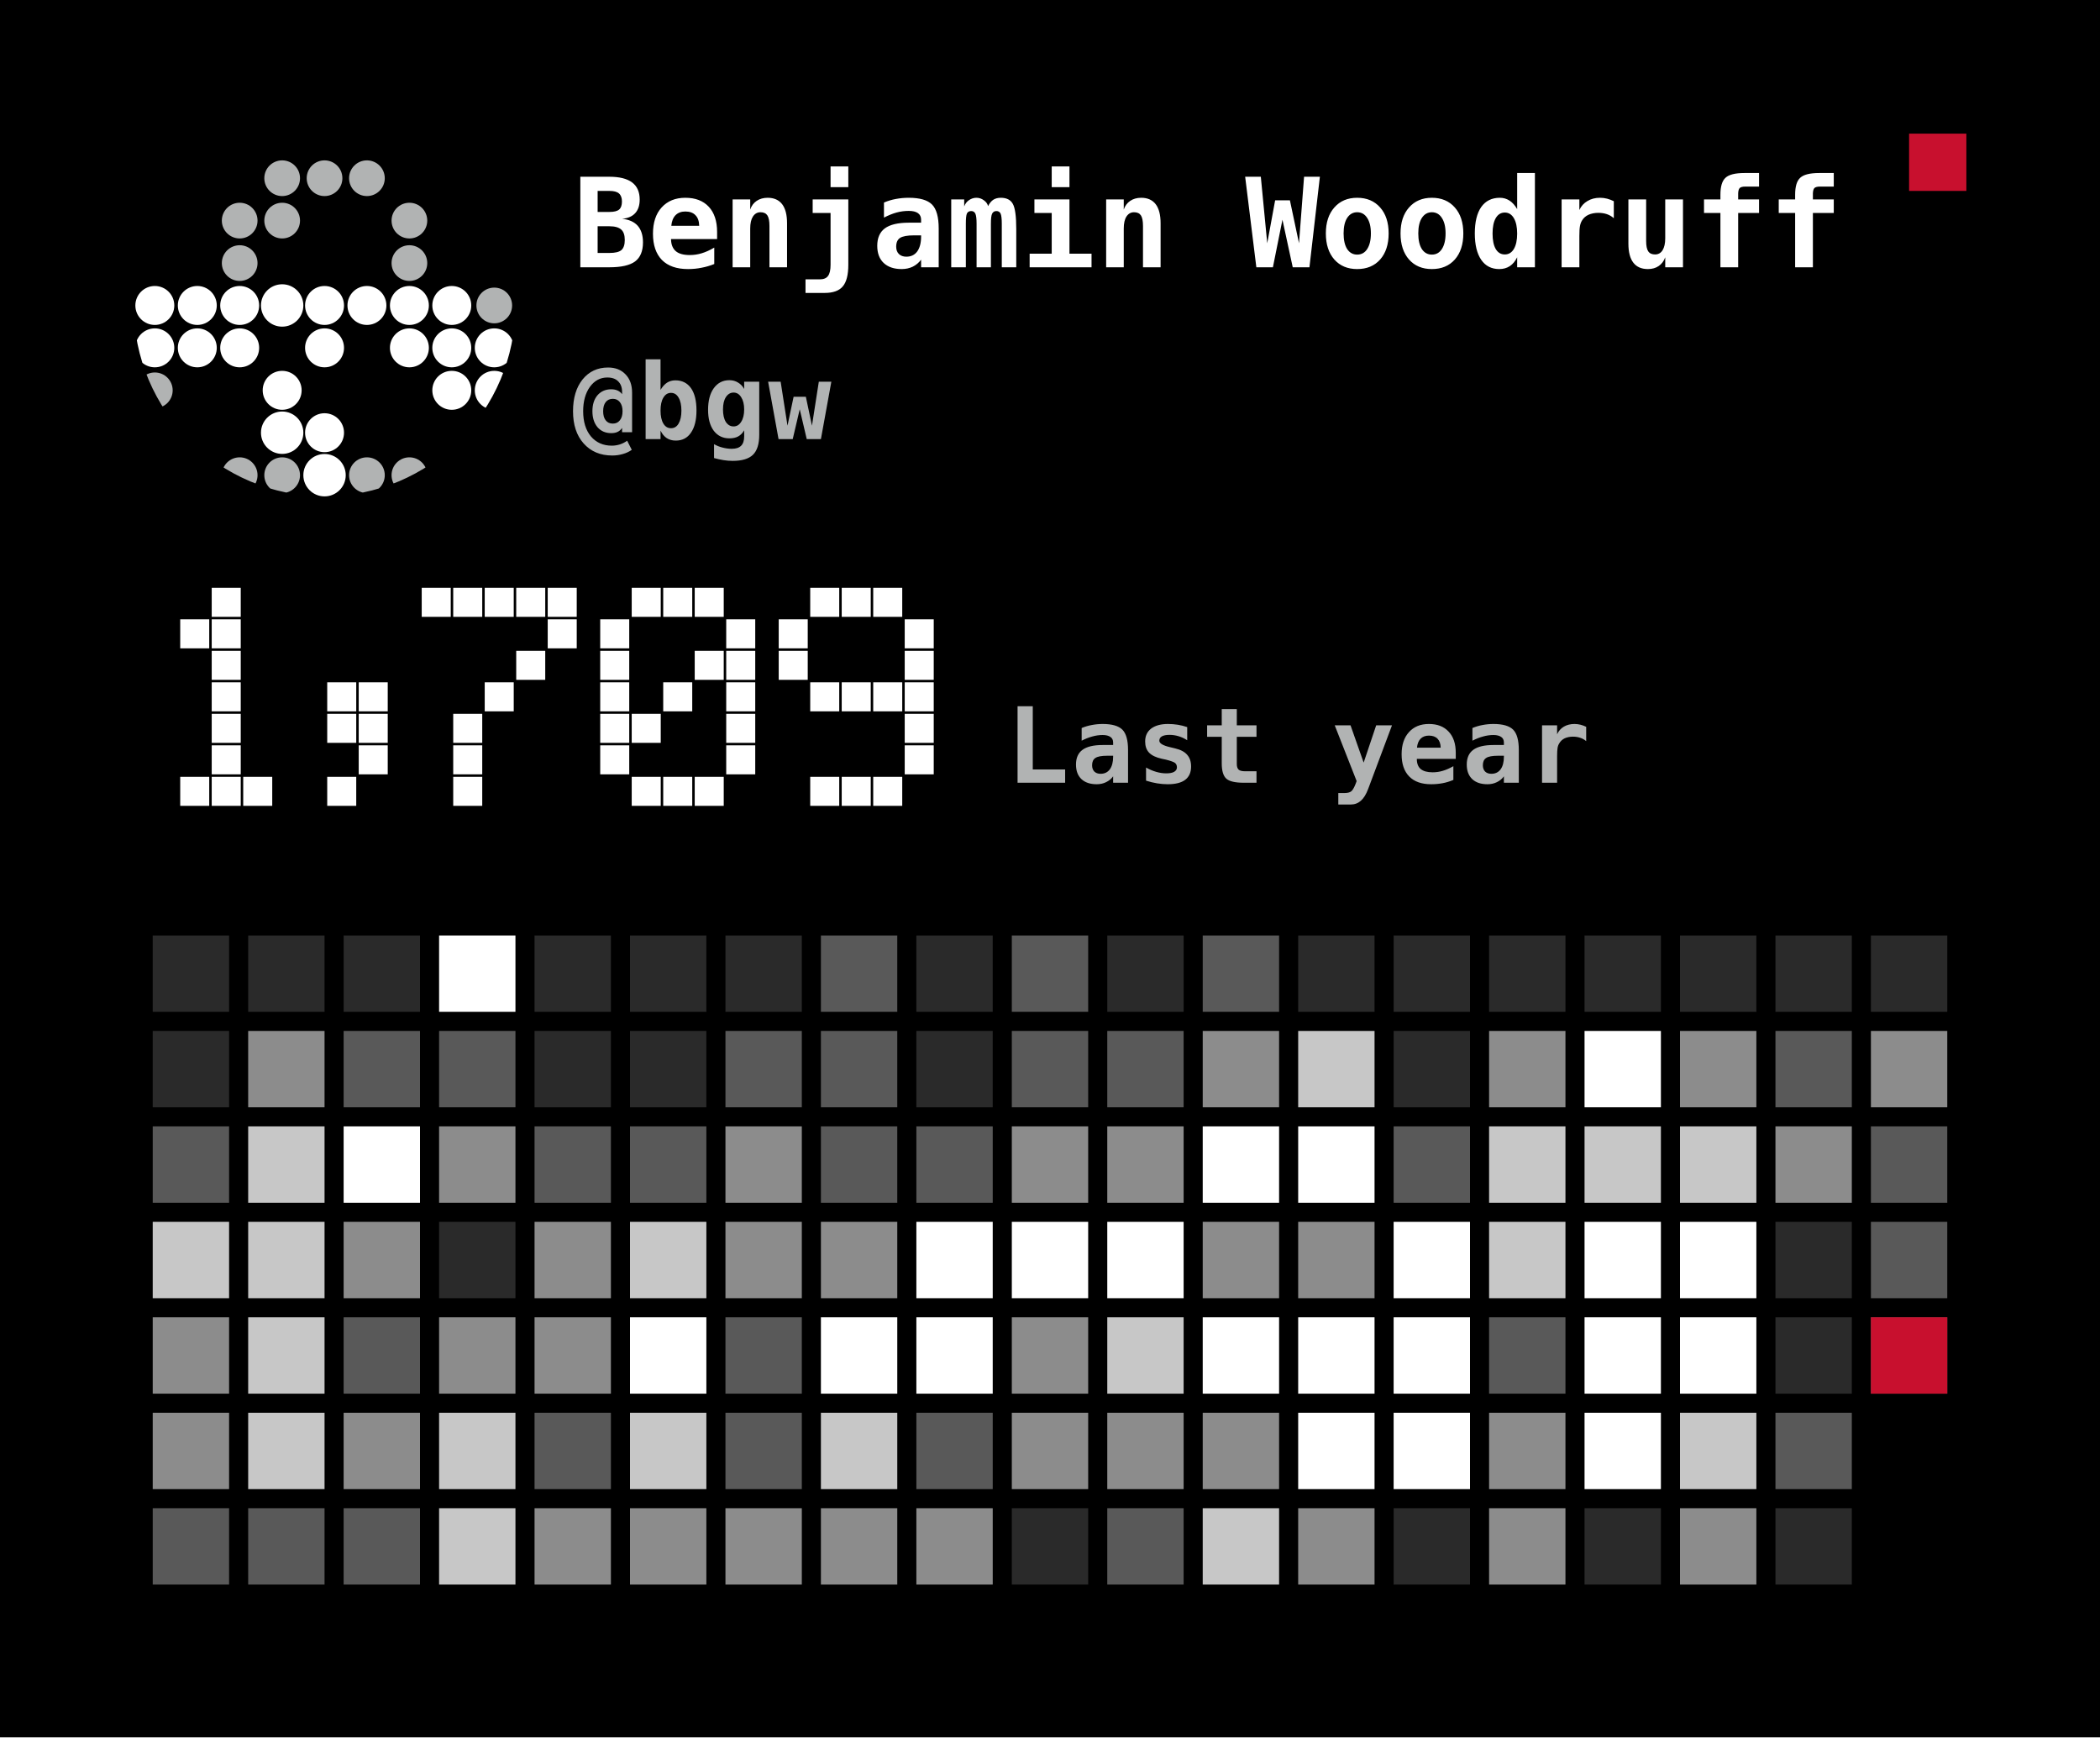
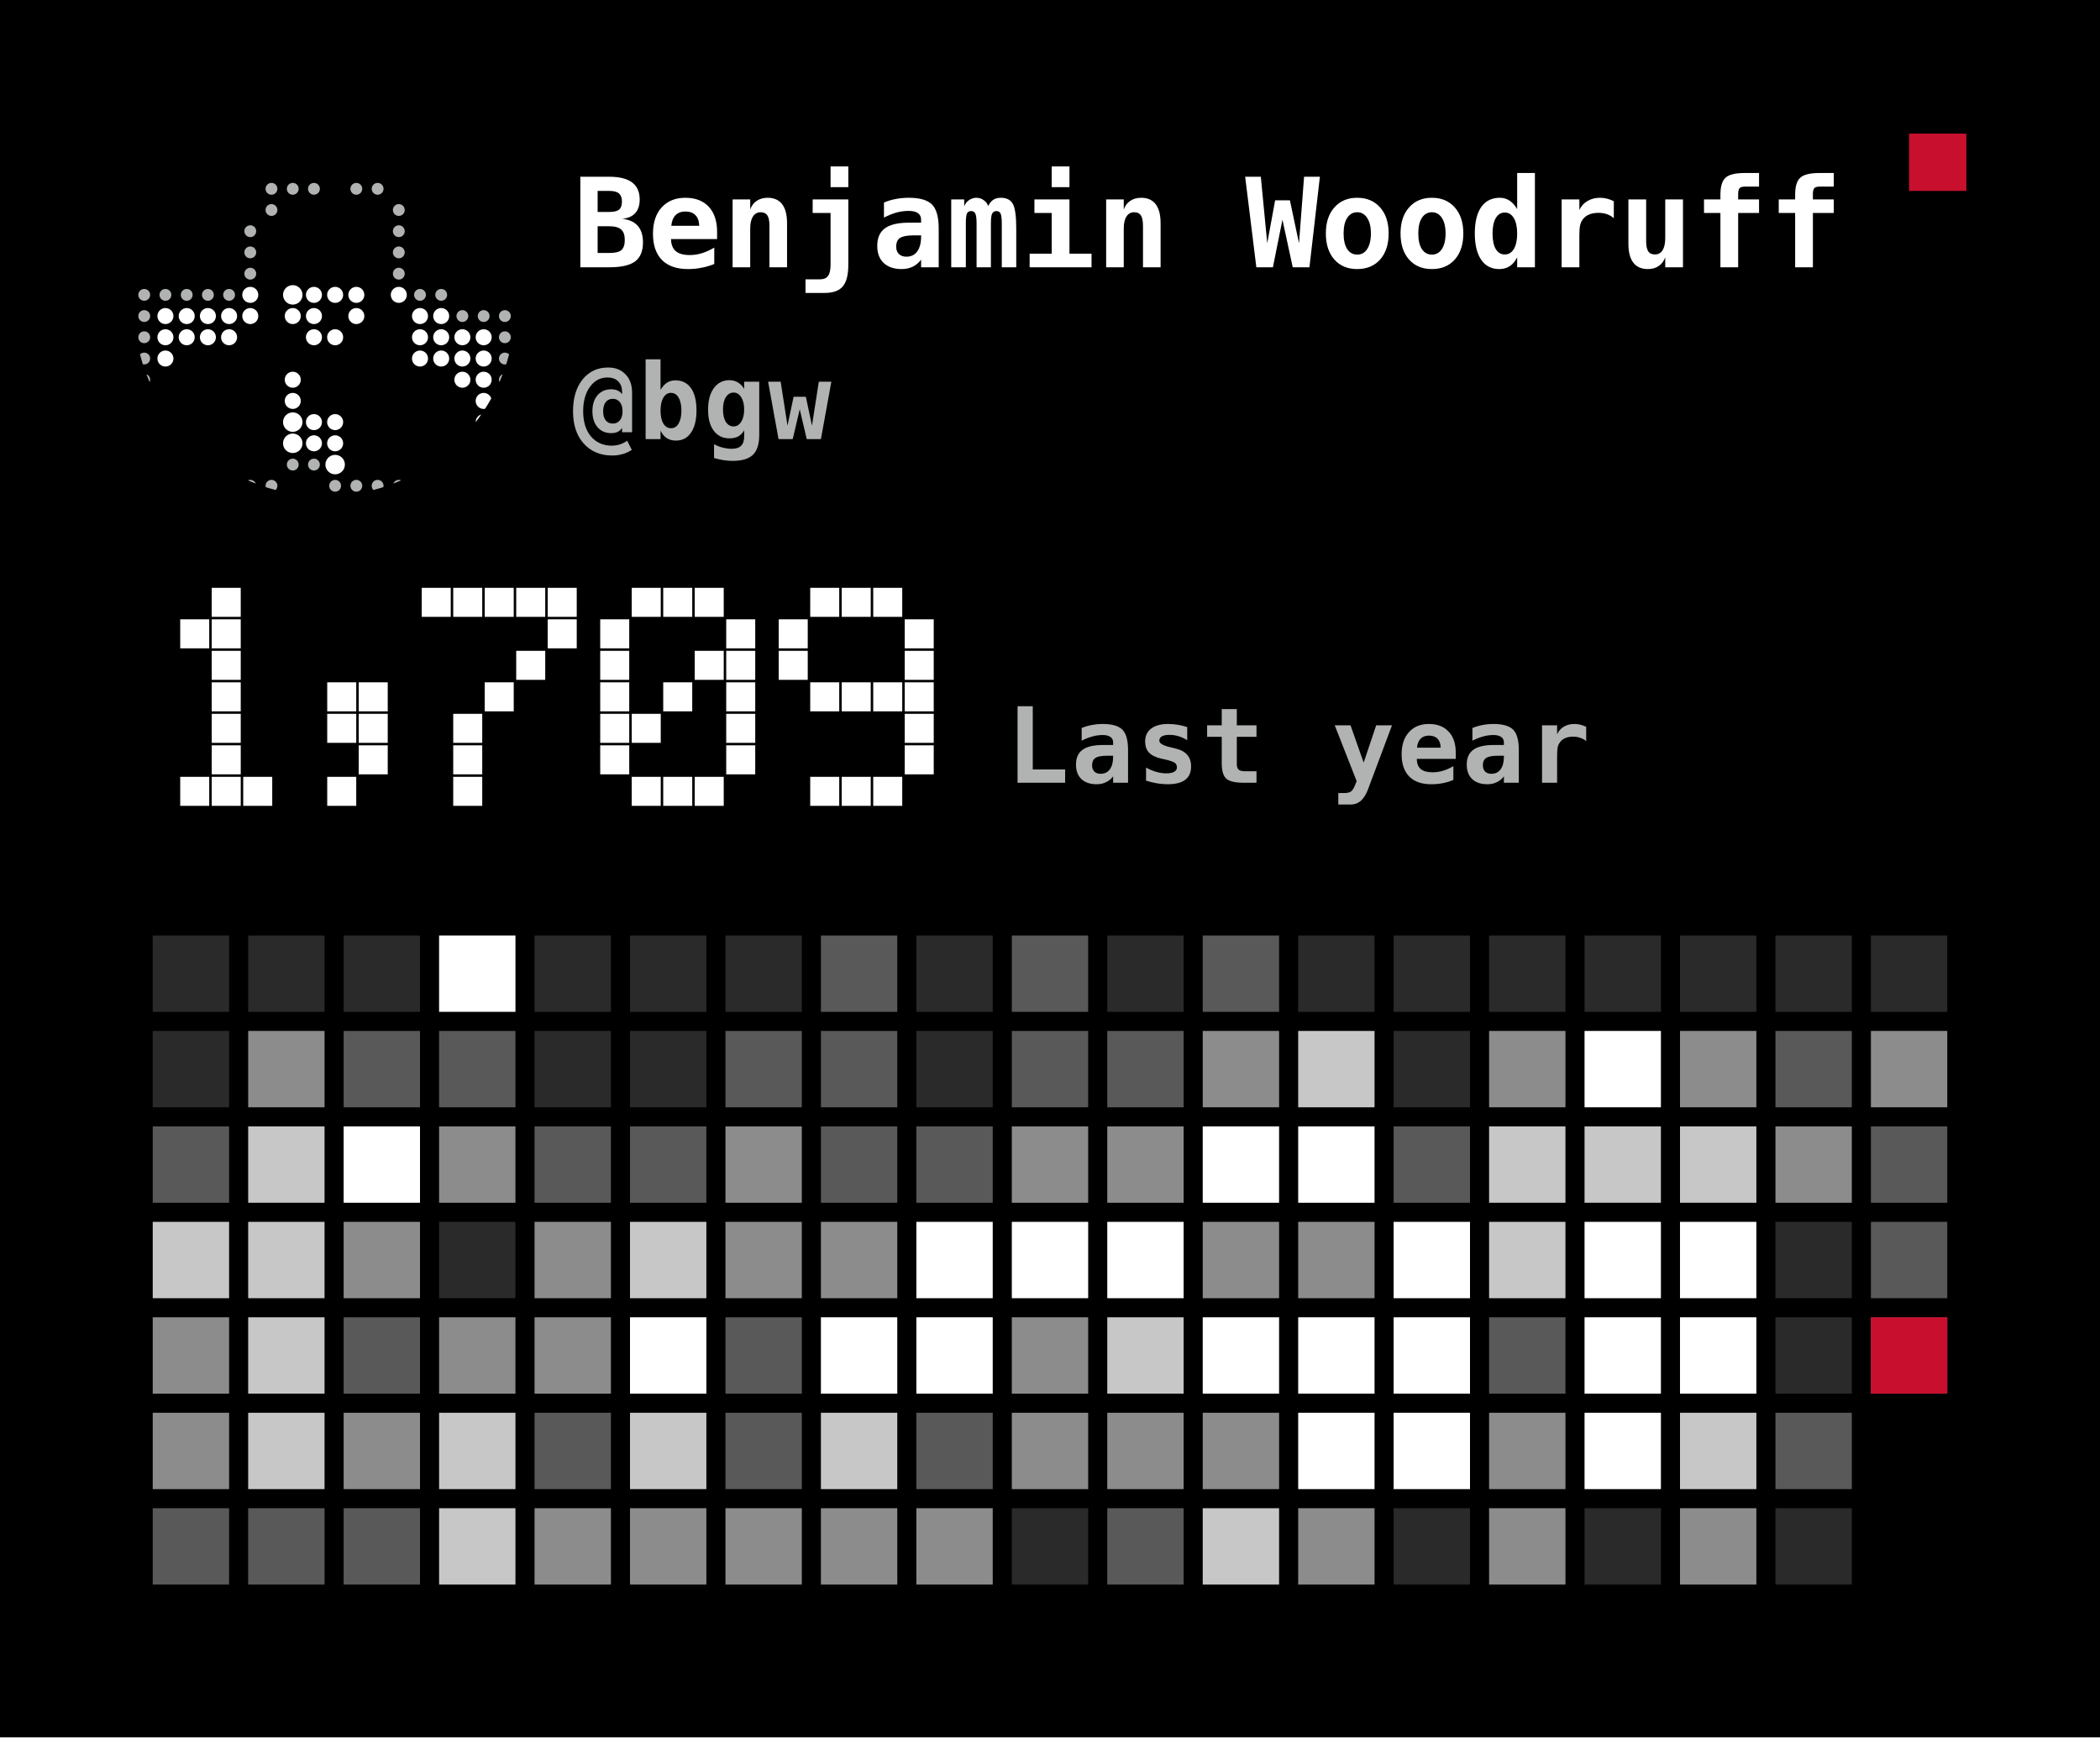
<svg xmlns="http://www.w3.org/2000/svg" width="220" height="182" viewBox="0 0 220 182" role="img">
  <rect width="220" height="182" fill="#000000" />
  <rect x="14" y="14" width="0" height="0" fill="#C8102E" />
  <clipPath id="pfp">
    <circle cx="34.00" cy="32.00" r="20.00" />
  </clipPath>
  <g clip-path="url(#pfp)">
-     <circle cx="29.56" cy="18.67" r="1.87" fill="#B1B3B3" />
-     <circle cx="34.00" cy="18.67" r="1.87" fill="#B1B3B3" />
-     <circle cx="38.44" cy="18.67" r="1.87" fill="#B1B3B3" />
-     <circle cx="29.56" cy="23.11" r="1.87" fill="#B1B3B3" />
-     <circle cx="42.89" cy="23.11" r="1.87" fill="#B1B3B3" />
-     <circle cx="25.11" cy="23.11" r="1.87" fill="#B1B3B3" />
-     <circle cx="25.11" cy="27.56" r="1.87" fill="#B1B3B3" />
-     <circle cx="42.89" cy="27.56" r="1.87" fill="#B1B3B3" />
-     <circle cx="16.22" cy="32.00" r="2.04" fill="#FFFFFF" />
-     <circle cx="20.67" cy="32.00" r="2.04" fill="#FFFFFF" />
-     <circle cx="25.11" cy="32.00" r="2.04" fill="#FFFFFF" />
-     <circle cx="29.56" cy="32.00" r="2.22" fill="#FFFFFF" />
-     <circle cx="34.00" cy="32.00" r="2.04" fill="#FFFFFF" />
-     <circle cx="38.44" cy="32.00" r="2.04" fill="#FFFFFF" />
-     <circle cx="42.89" cy="32.00" r="2.04" fill="#FFFFFF" />
-     <circle cx="47.33" cy="32.00" r="2.04" fill="#FFFFFF" />
-     <circle cx="51.78" cy="32.00" r="1.87" fill="#B1B3B3" />
-     <circle cx="16.22" cy="36.44" r="2.04" fill="#FFFFFF" />
-     <circle cx="20.67" cy="36.44" r="2.04" fill="#FFFFFF" />
-     <circle cx="25.11" cy="36.44" r="2.04" fill="#FFFFFF" />
-     <circle cx="34.00" cy="36.44" r="2.04" fill="#FFFFFF" />
-     <circle cx="42.89" cy="36.44" r="2.04" fill="#FFFFFF" />
-     <circle cx="47.33" cy="36.44" r="2.04" fill="#FFFFFF" />
-     <circle cx="51.78" cy="36.44" r="2.04" fill="#FFFFFF" />
-     <circle cx="16.22" cy="40.89" r="1.87" fill="#B1B3B3" />
-     <circle cx="29.56" cy="40.89" r="2.04" fill="#FFFFFF" />
-     <circle cx="47.33" cy="40.89" r="2.04" fill="#FFFFFF" />
-     <circle cx="51.78" cy="40.89" r="2.04" fill="#FFFFFF" />
-     <circle cx="16.22" cy="45.33" r="1.87" fill="#B1B3B3" />
-     <circle cx="29.56" cy="45.33" r="2.22" fill="#FFFFFF" />
-     <circle cx="34.00" cy="45.33" r="2.04" fill="#FFFFFF" />
-     <circle cx="51.78" cy="45.33" r="2.04" fill="#FFFFFF" />
-     <circle cx="16.22" cy="49.78" r="1.87" fill="#B1B3B3" />
-     <circle cx="29.56" cy="49.78" r="1.87" fill="#B1B3B3" />
-     <circle cx="34.00" cy="49.78" r="2.22" fill="#FFFFFF" />
-     <circle cx="51.78" cy="49.78" r="2.04" fill="#FFFFFF" />
-     <circle cx="20.67" cy="49.78" r="1.87" fill="#B1B3B3" />
-     <circle cx="25.11" cy="49.78" r="1.87" fill="#B1B3B3" />
-     <circle cx="38.44" cy="49.78" r="1.87" fill="#B1B3B3" />
-     <circle cx="42.89" cy="49.78" r="1.87" fill="#B1B3B3" />
-     <circle cx="47.33" cy="49.78" r="1.87" fill="#B1B3B3" />
+     <circle cx="28.44" cy="19.78" r="0.62" fill="#B1B3B3" />
+     <circle cx="30.67" cy="19.78" r="0.62" fill="#B1B3B3" />
+     <circle cx="32.89" cy="19.78" r="0.62" fill="#B1B3B3" />
+     <circle cx="37.33" cy="19.78" r="0.62" fill="#B1B3B3" />
+     <circle cx="39.56" cy="19.78" r="0.62" fill="#B1B3B3" />
+     <circle cx="28.44" cy="22.00" r="0.62" fill="#B1B3B3" />
+     <circle cx="41.78" cy="22.00" r="0.62" fill="#B1B3B3" />
+     <circle cx="26.22" cy="24.22" r="0.62" fill="#B1B3B3" />
+     <circle cx="41.78" cy="24.22" r="0.62" fill="#B1B3B3" />
+     <circle cx="26.22" cy="26.44" r="0.62" fill="#B1B3B3" />
+     <circle cx="41.78" cy="26.44" r="0.62" fill="#B1B3B3" />
+     <circle cx="26.22" cy="28.67" r="0.62" fill="#B1B3B3" />
+     <circle cx="41.78" cy="28.67" r="0.62" fill="#B1B3B3" />
+     <circle cx="15.11" cy="30.89" r="0.62" fill="#B1B3B3" />
+     <circle cx="17.33" cy="30.89" r="0.62" fill="#B1B3B3" />
+     <circle cx="19.56" cy="30.89" r="0.62" fill="#B1B3B3" />
+     <circle cx="21.78" cy="30.89" r="0.62" fill="#B1B3B3" />
+     <circle cx="24.00" cy="30.89" r="0.62" fill="#B1B3B3" />
+     <circle cx="26.22" cy="30.89" r="0.84" fill="#FFFFFF" />
+     <circle cx="30.67" cy="30.89" r="1.02" fill="#FFFFFF" />
+     <circle cx="32.89" cy="30.89" r="0.84" fill="#FFFFFF" />
+     <circle cx="35.11" cy="30.89" r="0.84" fill="#FFFFFF" />
+     <circle cx="37.33" cy="30.89" r="0.84" fill="#FFFFFF" />
+     <circle cx="41.78" cy="30.89" r="0.84" fill="#FFFFFF" />
+     <circle cx="44.00" cy="30.89" r="0.62" fill="#B1B3B3" />
+     <circle cx="46.22" cy="30.89" r="0.62" fill="#B1B3B3" />
+     <circle cx="15.11" cy="33.11" r="0.62" fill="#B1B3B3" />
+     <circle cx="17.33" cy="33.11" r="0.84" fill="#FFFFFF" />
+     <circle cx="19.56" cy="33.11" r="0.84" fill="#FFFFFF" />
+     <circle cx="21.78" cy="33.11" r="0.84" fill="#FFFFFF" />
+     <circle cx="24.00" cy="33.11" r="0.84" fill="#FFFFFF" />
+     <circle cx="26.22" cy="33.11" r="0.84" fill="#FFFFFF" />
+     <circle cx="30.67" cy="33.11" r="0.84" fill="#FFFFFF" />
+     <circle cx="32.89" cy="33.11" r="0.84" fill="#FFFFFF" />
+     <circle cx="37.33" cy="33.11" r="0.84" fill="#FFFFFF" />
+     <circle cx="44.00" cy="33.11" r="0.84" fill="#FFFFFF" />
+     <circle cx="46.22" cy="33.11" r="0.84" fill="#FFFFFF" />
+     <circle cx="48.44" cy="33.11" r="0.62" fill="#B1B3B3" />
+     <circle cx="50.67" cy="33.11" r="0.62" fill="#B1B3B3" />
+     <circle cx="52.89" cy="33.11" r="0.62" fill="#B1B3B3" />
+     <circle cx="15.11" cy="35.33" r="0.62" fill="#B1B3B3" />
+     <circle cx="17.33" cy="35.33" r="0.84" fill="#FFFFFF" />
+     <circle cx="19.56" cy="35.33" r="0.84" fill="#FFFFFF" />
+     <circle cx="21.78" cy="35.33" r="0.84" fill="#FFFFFF" />
+     <circle cx="24.00" cy="35.33" r="0.84" fill="#FFFFFF" />
+     <circle cx="32.89" cy="35.33" r="0.84" fill="#FFFFFF" />
+     <circle cx="35.11" cy="35.33" r="0.84" fill="#FFFFFF" />
+     <circle cx="44.00" cy="35.33" r="0.84" fill="#FFFFFF" />
+     <circle cx="46.22" cy="35.33" r="0.84" fill="#FFFFFF" />
+     <circle cx="48.44" cy="35.33" r="0.84" fill="#FFFFFF" />
+     <circle cx="50.67" cy="35.33" r="0.84" fill="#FFFFFF" />
+     <circle cx="52.89" cy="35.33" r="0.62" fill="#B1B3B3" />
+     <circle cx="15.11" cy="37.56" r="0.62" fill="#B1B3B3" />
+     <circle cx="17.33" cy="37.56" r="0.84" fill="#FFFFFF" />
+     <circle cx="44.00" cy="37.56" r="0.84" fill="#FFFFFF" />
+     <circle cx="46.22" cy="37.56" r="0.84" fill="#FFFFFF" />
+     <circle cx="48.44" cy="37.56" r="0.84" fill="#FFFFFF" />
+     <circle cx="50.67" cy="37.56" r="0.84" fill="#FFFFFF" />
+     <circle cx="52.89" cy="37.56" r="0.62" fill="#B1B3B3" />
+     <circle cx="15.11" cy="39.78" r="0.62" fill="#B1B3B3" />
+     <circle cx="30.67" cy="39.78" r="0.84" fill="#FFFFFF" />
+     <circle cx="48.44" cy="39.78" r="0.84" fill="#FFFFFF" />
+     <circle cx="50.67" cy="39.78" r="0.84" fill="#FFFFFF" />
+     <circle cx="52.89" cy="39.78" r="0.62" fill="#B1B3B3" />
+     <circle cx="15.11" cy="42.00" r="0.62" fill="#B1B3B3" />
+     <circle cx="30.67" cy="42.00" r="0.84" fill="#FFFFFF" />
+     <circle cx="50.67" cy="42.00" r="0.84" fill="#FFFFFF" />
+     <circle cx="52.89" cy="42.00" r="0.62" fill="#B1B3B3" />
+     <circle cx="15.11" cy="44.22" r="0.62" fill="#B1B3B3" />
+     <circle cx="30.67" cy="44.22" r="1.02" fill="#FFFFFF" />
+     <circle cx="32.89" cy="44.22" r="0.84" fill="#FFFFFF" />
+     <circle cx="35.11" cy="44.22" r="0.84" fill="#FFFFFF" />
+     <circle cx="50.67" cy="44.22" r="0.84" fill="#FFFFFF" />
+     <circle cx="52.89" cy="44.22" r="0.62" fill="#B1B3B3" />
+     <circle cx="15.11" cy="46.44" r="0.62" fill="#B1B3B3" />
+     <circle cx="30.67" cy="46.44" r="1.02" fill="#FFFFFF" />
+     <circle cx="32.89" cy="46.44" r="0.84" fill="#FFFFFF" />
+     <circle cx="35.11" cy="46.44" r="0.84" fill="#FFFFFF" />
+     <circle cx="50.67" cy="46.44" r="0.84" fill="#FFFFFF" />
+     <circle cx="52.89" cy="46.44" r="0.62" fill="#B1B3B3" />
+     <circle cx="15.11" cy="48.67" r="0.62" fill="#B1B3B3" />
+     <circle cx="30.67" cy="48.67" r="0.62" fill="#B1B3B3" />
+     <circle cx="32.89" cy="48.67" r="0.62" fill="#B1B3B3" />
+     <circle cx="35.11" cy="48.67" r="1.02" fill="#FFFFFF" />
+     <circle cx="50.67" cy="48.67" r="0.84" fill="#FFFFFF" />
+     <circle cx="52.89" cy="48.67" r="0.62" fill="#B1B3B3" />
+     <circle cx="15.11" cy="50.89" r="0.62" fill="#B1B3B3" />
+     <circle cx="17.33" cy="50.89" r="0.62" fill="#B1B3B3" />
+     <circle cx="19.56" cy="50.89" r="0.62" fill="#B1B3B3" />
+     <circle cx="21.78" cy="50.89" r="0.62" fill="#B1B3B3" />
+     <circle cx="24.00" cy="50.89" r="0.62" fill="#B1B3B3" />
+     <circle cx="26.22" cy="50.89" r="0.62" fill="#B1B3B3" />
+     <circle cx="28.44" cy="50.89" r="0.62" fill="#B1B3B3" />
+     <circle cx="35.11" cy="50.89" r="0.62" fill="#B1B3B3" />
+     <circle cx="37.33" cy="50.89" r="0.62" fill="#B1B3B3" />
+     <circle cx="39.56" cy="50.89" r="0.62" fill="#B1B3B3" />
+     <circle cx="41.78" cy="50.89" r="0.62" fill="#B1B3B3" />
+     <circle cx="44.00" cy="50.89" r="0.62" fill="#B1B3B3" />
+     <circle cx="46.22" cy="50.89" r="0.62" fill="#B1B3B3" />
+     <circle cx="48.44" cy="50.89" r="0.62" fill="#B1B3B3" />
+     <circle cx="50.67" cy="50.89" r="0.62" fill="#B1B3B3" />
+     <circle cx="52.89" cy="50.89" r="0.62" fill="#B1B3B3" />
  </g>
  <text x="60" y="28" fill="#FFFFFF" text-anchor="start" font-family="ui-monospace, Geist Mono, monospace" font-weight="700" font-size="13" letter-spacing="0" dominant-baseline="auto">Benjamin Woodruff ‮</text>
  <text x="60" y="46" fill="#B1B3B3" text-anchor="start" font-family="ui-monospace, Geist Mono, monospace" font-weight="700" font-size="11" letter-spacing="0.2" dominant-baseline="auto">@bgw</text>
  <rect x="22.18" y="61.58" width="3.04" height="3.04" fill="#FFFFFF" />
  <rect x="18.88" y="64.88" width="3.04" height="3.04" fill="#FFFFFF" />
  <rect x="22.18" y="64.88" width="3.04" height="3.04" fill="#FFFFFF" />
  <rect x="22.18" y="68.18" width="3.04" height="3.04" fill="#FFFFFF" />
  <rect x="22.18" y="71.48" width="3.04" height="3.04" fill="#FFFFFF" />
  <rect x="22.18" y="74.78" width="3.04" height="3.04" fill="#FFFFFF" />
  <rect x="22.18" y="78.08" width="3.04" height="3.04" fill="#FFFFFF" />
  <rect x="18.88" y="81.38" width="3.04" height="3.04" fill="#FFFFFF" />
  <rect x="22.18" y="81.38" width="3.04" height="3.04" fill="#FFFFFF" />
  <rect x="25.48" y="81.38" width="3.04" height="3.04" fill="#FFFFFF" />
  <rect x="34.28" y="71.48" width="3.04" height="3.04" fill="#FFFFFF" />
  <rect x="37.58" y="71.48" width="3.04" height="3.04" fill="#FFFFFF" />
  <rect x="34.28" y="74.78" width="3.04" height="3.04" fill="#FFFFFF" />
  <rect x="37.58" y="74.78" width="3.04" height="3.04" fill="#FFFFFF" />
  <rect x="37.58" y="78.08" width="3.04" height="3.04" fill="#FFFFFF" />
  <rect x="34.28" y="81.38" width="3.04" height="3.04" fill="#FFFFFF" />
  <rect x="44.18" y="61.58" width="3.04" height="3.04" fill="#FFFFFF" />
  <rect x="47.48" y="61.58" width="3.04" height="3.04" fill="#FFFFFF" />
  <rect x="50.78" y="61.58" width="3.04" height="3.04" fill="#FFFFFF" />
  <rect x="54.08" y="61.58" width="3.04" height="3.04" fill="#FFFFFF" />
  <rect x="57.38" y="61.58" width="3.04" height="3.04" fill="#FFFFFF" />
  <rect x="57.38" y="64.88" width="3.04" height="3.04" fill="#FFFFFF" />
  <rect x="54.08" y="68.18" width="3.04" height="3.04" fill="#FFFFFF" />
  <rect x="50.78" y="71.48" width="3.04" height="3.04" fill="#FFFFFF" />
  <rect x="47.48" y="74.78" width="3.04" height="3.04" fill="#FFFFFF" />
  <rect x="47.48" y="78.08" width="3.04" height="3.04" fill="#FFFFFF" />
  <rect x="47.48" y="81.38" width="3.04" height="3.04" fill="#FFFFFF" />
  <rect x="66.18" y="61.58" width="3.04" height="3.04" fill="#FFFFFF" />
  <rect x="69.48" y="61.58" width="3.04" height="3.04" fill="#FFFFFF" />
  <rect x="72.78" y="61.58" width="3.04" height="3.04" fill="#FFFFFF" />
  <rect x="62.88" y="64.88" width="3.04" height="3.04" fill="#FFFFFF" />
  <rect x="76.08" y="64.88" width="3.04" height="3.04" fill="#FFFFFF" />
  <rect x="62.88" y="68.18" width="3.04" height="3.04" fill="#FFFFFF" />
  <rect x="72.78" y="68.18" width="3.04" height="3.04" fill="#FFFFFF" />
  <rect x="76.08" y="68.18" width="3.04" height="3.04" fill="#FFFFFF" />
  <rect x="62.88" y="71.48" width="3.04" height="3.04" fill="#FFFFFF" />
  <rect x="69.48" y="71.48" width="3.04" height="3.04" fill="#FFFFFF" />
  <rect x="76.08" y="71.48" width="3.04" height="3.04" fill="#FFFFFF" />
  <rect x="62.88" y="74.78" width="3.04" height="3.04" fill="#FFFFFF" />
  <rect x="66.18" y="74.78" width="3.04" height="3.04" fill="#FFFFFF" />
  <rect x="76.08" y="74.78" width="3.04" height="3.04" fill="#FFFFFF" />
  <rect x="62.88" y="78.08" width="3.04" height="3.04" fill="#FFFFFF" />
  <rect x="76.08" y="78.08" width="3.04" height="3.04" fill="#FFFFFF" />
  <rect x="66.18" y="81.38" width="3.04" height="3.04" fill="#FFFFFF" />
  <rect x="69.48" y="81.38" width="3.04" height="3.04" fill="#FFFFFF" />
  <rect x="72.78" y="81.38" width="3.04" height="3.04" fill="#FFFFFF" />
  <rect x="84.88" y="61.58" width="3.04" height="3.04" fill="#FFFFFF" />
  <rect x="88.18" y="61.58" width="3.04" height="3.04" fill="#FFFFFF" />
  <rect x="91.48" y="61.58" width="3.04" height="3.04" fill="#FFFFFF" />
  <rect x="81.58" y="64.88" width="3.04" height="3.04" fill="#FFFFFF" />
  <rect x="94.78" y="64.88" width="3.04" height="3.04" fill="#FFFFFF" />
  <rect x="81.58" y="68.18" width="3.04" height="3.04" fill="#FFFFFF" />
  <rect x="94.78" y="68.18" width="3.04" height="3.04" fill="#FFFFFF" />
  <rect x="84.88" y="71.48" width="3.04" height="3.04" fill="#FFFFFF" />
  <rect x="88.18" y="71.48" width="3.04" height="3.04" fill="#FFFFFF" />
  <rect x="91.48" y="71.48" width="3.04" height="3.04" fill="#FFFFFF" />
  <rect x="94.78" y="71.48" width="3.04" height="3.04" fill="#FFFFFF" />
  <rect x="94.78" y="74.78" width="3.04" height="3.04" fill="#FFFFFF" />
  <rect x="94.78" y="78.08" width="3.04" height="3.04" fill="#FFFFFF" />
  <rect x="84.88" y="81.38" width="3.04" height="3.04" fill="#FFFFFF" />
  <rect x="88.18" y="81.38" width="3.04" height="3.04" fill="#FFFFFF" />
  <rect x="91.48" y="81.38" width="3.04" height="3.04" fill="#FFFFFF" />
  <text x="105.4" y="82.0" fill="#B1B3B3" text-anchor="start" font-family="ui-monospace, Geist Mono, monospace" font-weight="700" font-size="11" letter-spacing="0.2" dominant-baseline="auto">Last year</text>
  <rect x="200" y="14" width="6" height="6" fill="#C8102E" />
  <rect x="16" y="98" width="8" height="8" fill="#2A2A2A" />
  <rect x="16" y="108" width="8" height="8" fill="#2A2A2A" />
  <rect x="16" y="118" width="8" height="8" fill="#FFFFFF" opacity="0.35" />
  <rect x="16" y="128" width="8" height="8" fill="#FFFFFF" opacity="0.78" />
  <rect x="16" y="138" width="8" height="8" fill="#FFFFFF" opacity="0.55" />
  <rect x="16" y="148" width="8" height="8" fill="#FFFFFF" opacity="0.55" />
  <rect x="16" y="158" width="8" height="8" fill="#FFFFFF" opacity="0.35" />
  <rect x="26" y="98" width="8" height="8" fill="#2A2A2A" />
  <rect x="26" y="108" width="8" height="8" fill="#FFFFFF" opacity="0.55" />
  <rect x="26" y="118" width="8" height="8" fill="#FFFFFF" opacity="0.78" />
  <rect x="26" y="128" width="8" height="8" fill="#FFFFFF" opacity="0.78" />
  <rect x="26" y="138" width="8" height="8" fill="#FFFFFF" opacity="0.78" />
  <rect x="26" y="148" width="8" height="8" fill="#FFFFFF" opacity="0.78" />
  <rect x="26" y="158" width="8" height="8" fill="#FFFFFF" opacity="0.35" />
  <rect x="36" y="98" width="8" height="8" fill="#2A2A2A" />
  <rect x="36" y="108" width="8" height="8" fill="#FFFFFF" opacity="0.35" />
  <rect x="36" y="118" width="8" height="8" fill="#FFFFFF" />
  <rect x="36" y="128" width="8" height="8" fill="#FFFFFF" opacity="0.55" />
  <rect x="36" y="138" width="8" height="8" fill="#FFFFFF" opacity="0.35" />
  <rect x="36" y="148" width="8" height="8" fill="#FFFFFF" opacity="0.55" />
  <rect x="36" y="158" width="8" height="8" fill="#FFFFFF" opacity="0.35" />
  <rect x="46" y="98" width="8" height="8" fill="#FFFFFF" />
  <rect x="46" y="108" width="8" height="8" fill="#FFFFFF" opacity="0.35" />
  <rect x="46" y="118" width="8" height="8" fill="#FFFFFF" opacity="0.55" />
  <rect x="46" y="128" width="8" height="8" fill="#2A2A2A" />
  <rect x="46" y="138" width="8" height="8" fill="#FFFFFF" opacity="0.55" />
  <rect x="46" y="148" width="8" height="8" fill="#FFFFFF" opacity="0.78" />
  <rect x="46" y="158" width="8" height="8" fill="#FFFFFF" opacity="0.78" />
  <rect x="56" y="98" width="8" height="8" fill="#2A2A2A" />
  <rect x="56" y="108" width="8" height="8" fill="#2A2A2A" />
  <rect x="56" y="118" width="8" height="8" fill="#FFFFFF" opacity="0.35" />
  <rect x="56" y="128" width="8" height="8" fill="#FFFFFF" opacity="0.55" />
  <rect x="56" y="138" width="8" height="8" fill="#FFFFFF" opacity="0.55" />
  <rect x="56" y="148" width="8" height="8" fill="#FFFFFF" opacity="0.35" />
  <rect x="56" y="158" width="8" height="8" fill="#FFFFFF" opacity="0.55" />
  <rect x="66" y="98" width="8" height="8" fill="#2A2A2A" />
  <rect x="66" y="108" width="8" height="8" fill="#2A2A2A" />
  <rect x="66" y="118" width="8" height="8" fill="#FFFFFF" opacity="0.35" />
  <rect x="66" y="128" width="8" height="8" fill="#FFFFFF" opacity="0.78" />
  <rect x="66" y="138" width="8" height="8" fill="#FFFFFF" />
  <rect x="66" y="148" width="8" height="8" fill="#FFFFFF" opacity="0.78" />
  <rect x="66" y="158" width="8" height="8" fill="#FFFFFF" opacity="0.55" />
  <rect x="76" y="98" width="8" height="8" fill="#2A2A2A" />
  <rect x="76" y="108" width="8" height="8" fill="#FFFFFF" opacity="0.35" />
  <rect x="76" y="118" width="8" height="8" fill="#FFFFFF" opacity="0.55" />
  <rect x="76" y="128" width="8" height="8" fill="#FFFFFF" opacity="0.55" />
  <rect x="76" y="138" width="8" height="8" fill="#FFFFFF" opacity="0.35" />
  <rect x="76" y="148" width="8" height="8" fill="#FFFFFF" opacity="0.35" />
  <rect x="76" y="158" width="8" height="8" fill="#FFFFFF" opacity="0.55" />
  <rect x="86" y="98" width="8" height="8" fill="#FFFFFF" opacity="0.35" />
  <rect x="86" y="108" width="8" height="8" fill="#FFFFFF" opacity="0.35" />
  <rect x="86" y="118" width="8" height="8" fill="#FFFFFF" opacity="0.35" />
  <rect x="86" y="128" width="8" height="8" fill="#FFFFFF" opacity="0.55" />
  <rect x="86" y="138" width="8" height="8" fill="#FFFFFF" />
  <rect x="86" y="148" width="8" height="8" fill="#FFFFFF" opacity="0.78" />
  <rect x="86" y="158" width="8" height="8" fill="#FFFFFF" opacity="0.55" />
  <rect x="96" y="98" width="8" height="8" fill="#2A2A2A" />
  <rect x="96" y="108" width="8" height="8" fill="#2A2A2A" />
  <rect x="96" y="118" width="8" height="8" fill="#FFFFFF" opacity="0.35" />
  <rect x="96" y="128" width="8" height="8" fill="#FFFFFF" />
  <rect x="96" y="138" width="8" height="8" fill="#FFFFFF" />
  <rect x="96" y="148" width="8" height="8" fill="#FFFFFF" opacity="0.35" />
  <rect x="96" y="158" width="8" height="8" fill="#FFFFFF" opacity="0.55" />
  <rect x="106" y="98" width="8" height="8" fill="#FFFFFF" opacity="0.35" />
  <rect x="106" y="108" width="8" height="8" fill="#FFFFFF" opacity="0.35" />
  <rect x="106" y="118" width="8" height="8" fill="#FFFFFF" opacity="0.55" />
  <rect x="106" y="128" width="8" height="8" fill="#FFFFFF" />
  <rect x="106" y="138" width="8" height="8" fill="#FFFFFF" opacity="0.55" />
  <rect x="106" y="148" width="8" height="8" fill="#FFFFFF" opacity="0.55" />
  <rect x="106" y="158" width="8" height="8" fill="#2A2A2A" />
  <rect x="116" y="98" width="8" height="8" fill="#2A2A2A" />
  <rect x="116" y="108" width="8" height="8" fill="#FFFFFF" opacity="0.35" />
  <rect x="116" y="118" width="8" height="8" fill="#FFFFFF" opacity="0.55" />
  <rect x="116" y="128" width="8" height="8" fill="#FFFFFF" />
  <rect x="116" y="138" width="8" height="8" fill="#FFFFFF" opacity="0.78" />
  <rect x="116" y="148" width="8" height="8" fill="#FFFFFF" opacity="0.55" />
  <rect x="116" y="158" width="8" height="8" fill="#FFFFFF" opacity="0.35" />
  <rect x="126" y="98" width="8" height="8" fill="#FFFFFF" opacity="0.35" />
  <rect x="126" y="108" width="8" height="8" fill="#FFFFFF" opacity="0.55" />
  <rect x="126" y="118" width="8" height="8" fill="#FFFFFF" />
  <rect x="126" y="128" width="8" height="8" fill="#FFFFFF" opacity="0.55" />
  <rect x="126" y="138" width="8" height="8" fill="#FFFFFF" />
  <rect x="126" y="148" width="8" height="8" fill="#FFFFFF" opacity="0.55" />
  <rect x="126" y="158" width="8" height="8" fill="#FFFFFF" opacity="0.78" />
  <rect x="136" y="98" width="8" height="8" fill="#2A2A2A" />
  <rect x="136" y="108" width="8" height="8" fill="#FFFFFF" opacity="0.78" />
  <rect x="136" y="118" width="8" height="8" fill="#FFFFFF" />
  <rect x="136" y="128" width="8" height="8" fill="#FFFFFF" opacity="0.55" />
  <rect x="136" y="138" width="8" height="8" fill="#FFFFFF" />
  <rect x="136" y="148" width="8" height="8" fill="#FFFFFF" />
  <rect x="136" y="158" width="8" height="8" fill="#FFFFFF" opacity="0.55" />
  <rect x="146" y="98" width="8" height="8" fill="#2A2A2A" />
  <rect x="146" y="108" width="8" height="8" fill="#2A2A2A" />
  <rect x="146" y="118" width="8" height="8" fill="#FFFFFF" opacity="0.35" />
  <rect x="146" y="128" width="8" height="8" fill="#FFFFFF" />
  <rect x="146" y="138" width="8" height="8" fill="#FFFFFF" />
  <rect x="146" y="148" width="8" height="8" fill="#FFFFFF" />
  <rect x="146" y="158" width="8" height="8" fill="#2A2A2A" />
  <rect x="156" y="98" width="8" height="8" fill="#2A2A2A" />
  <rect x="156" y="108" width="8" height="8" fill="#FFFFFF" opacity="0.55" />
  <rect x="156" y="118" width="8" height="8" fill="#FFFFFF" opacity="0.78" />
  <rect x="156" y="128" width="8" height="8" fill="#FFFFFF" opacity="0.78" />
  <rect x="156" y="138" width="8" height="8" fill="#FFFFFF" opacity="0.35" />
  <rect x="156" y="148" width="8" height="8" fill="#FFFFFF" opacity="0.55" />
  <rect x="156" y="158" width="8" height="8" fill="#FFFFFF" opacity="0.55" />
  <rect x="166" y="98" width="8" height="8" fill="#2A2A2A" />
  <rect x="166" y="108" width="8" height="8" fill="#FFFFFF" />
  <rect x="166" y="118" width="8" height="8" fill="#FFFFFF" opacity="0.78" />
  <rect x="166" y="128" width="8" height="8" fill="#FFFFFF" />
  <rect x="166" y="138" width="8" height="8" fill="#FFFFFF" />
  <rect x="166" y="148" width="8" height="8" fill="#FFFFFF" />
  <rect x="166" y="158" width="8" height="8" fill="#2A2A2A" />
  <rect x="176" y="98" width="8" height="8" fill="#2A2A2A" />
  <rect x="176" y="108" width="8" height="8" fill="#FFFFFF" opacity="0.55" />
  <rect x="176" y="118" width="8" height="8" fill="#FFFFFF" opacity="0.78" />
  <rect x="176" y="128" width="8" height="8" fill="#FFFFFF" />
  <rect x="176" y="138" width="8" height="8" fill="#FFFFFF" />
  <rect x="176" y="148" width="8" height="8" fill="#FFFFFF" opacity="0.78" />
  <rect x="176" y="158" width="8" height="8" fill="#FFFFFF" opacity="0.55" />
  <rect x="186" y="98" width="8" height="8" fill="#2A2A2A" />
  <rect x="186" y="108" width="8" height="8" fill="#FFFFFF" opacity="0.35" />
  <rect x="186" y="118" width="8" height="8" fill="#FFFFFF" opacity="0.55" />
  <rect x="186" y="128" width="8" height="8" fill="#2A2A2A" />
  <rect x="186" y="138" width="8" height="8" fill="#2A2A2A" />
  <rect x="186" y="148" width="8" height="8" fill="#FFFFFF" opacity="0.35" />
  <rect x="186" y="158" width="8" height="8" fill="#2A2A2A" />
  <rect x="196" y="98" width="8" height="8" fill="#2A2A2A" />
  <rect x="196" y="108" width="8" height="8" fill="#FFFFFF" opacity="0.55" />
  <rect x="196" y="118" width="8" height="8" fill="#FFFFFF" opacity="0.35" />
  <rect x="196" y="128" width="8" height="8" fill="#FFFFFF" opacity="0.35" />
  <rect x="196" y="138" width="8" height="8" fill="#FFFFFF" opacity="0.35" />
  <rect x="196" y="138" width="8" height="8" fill="#C8102E" />
</svg>
